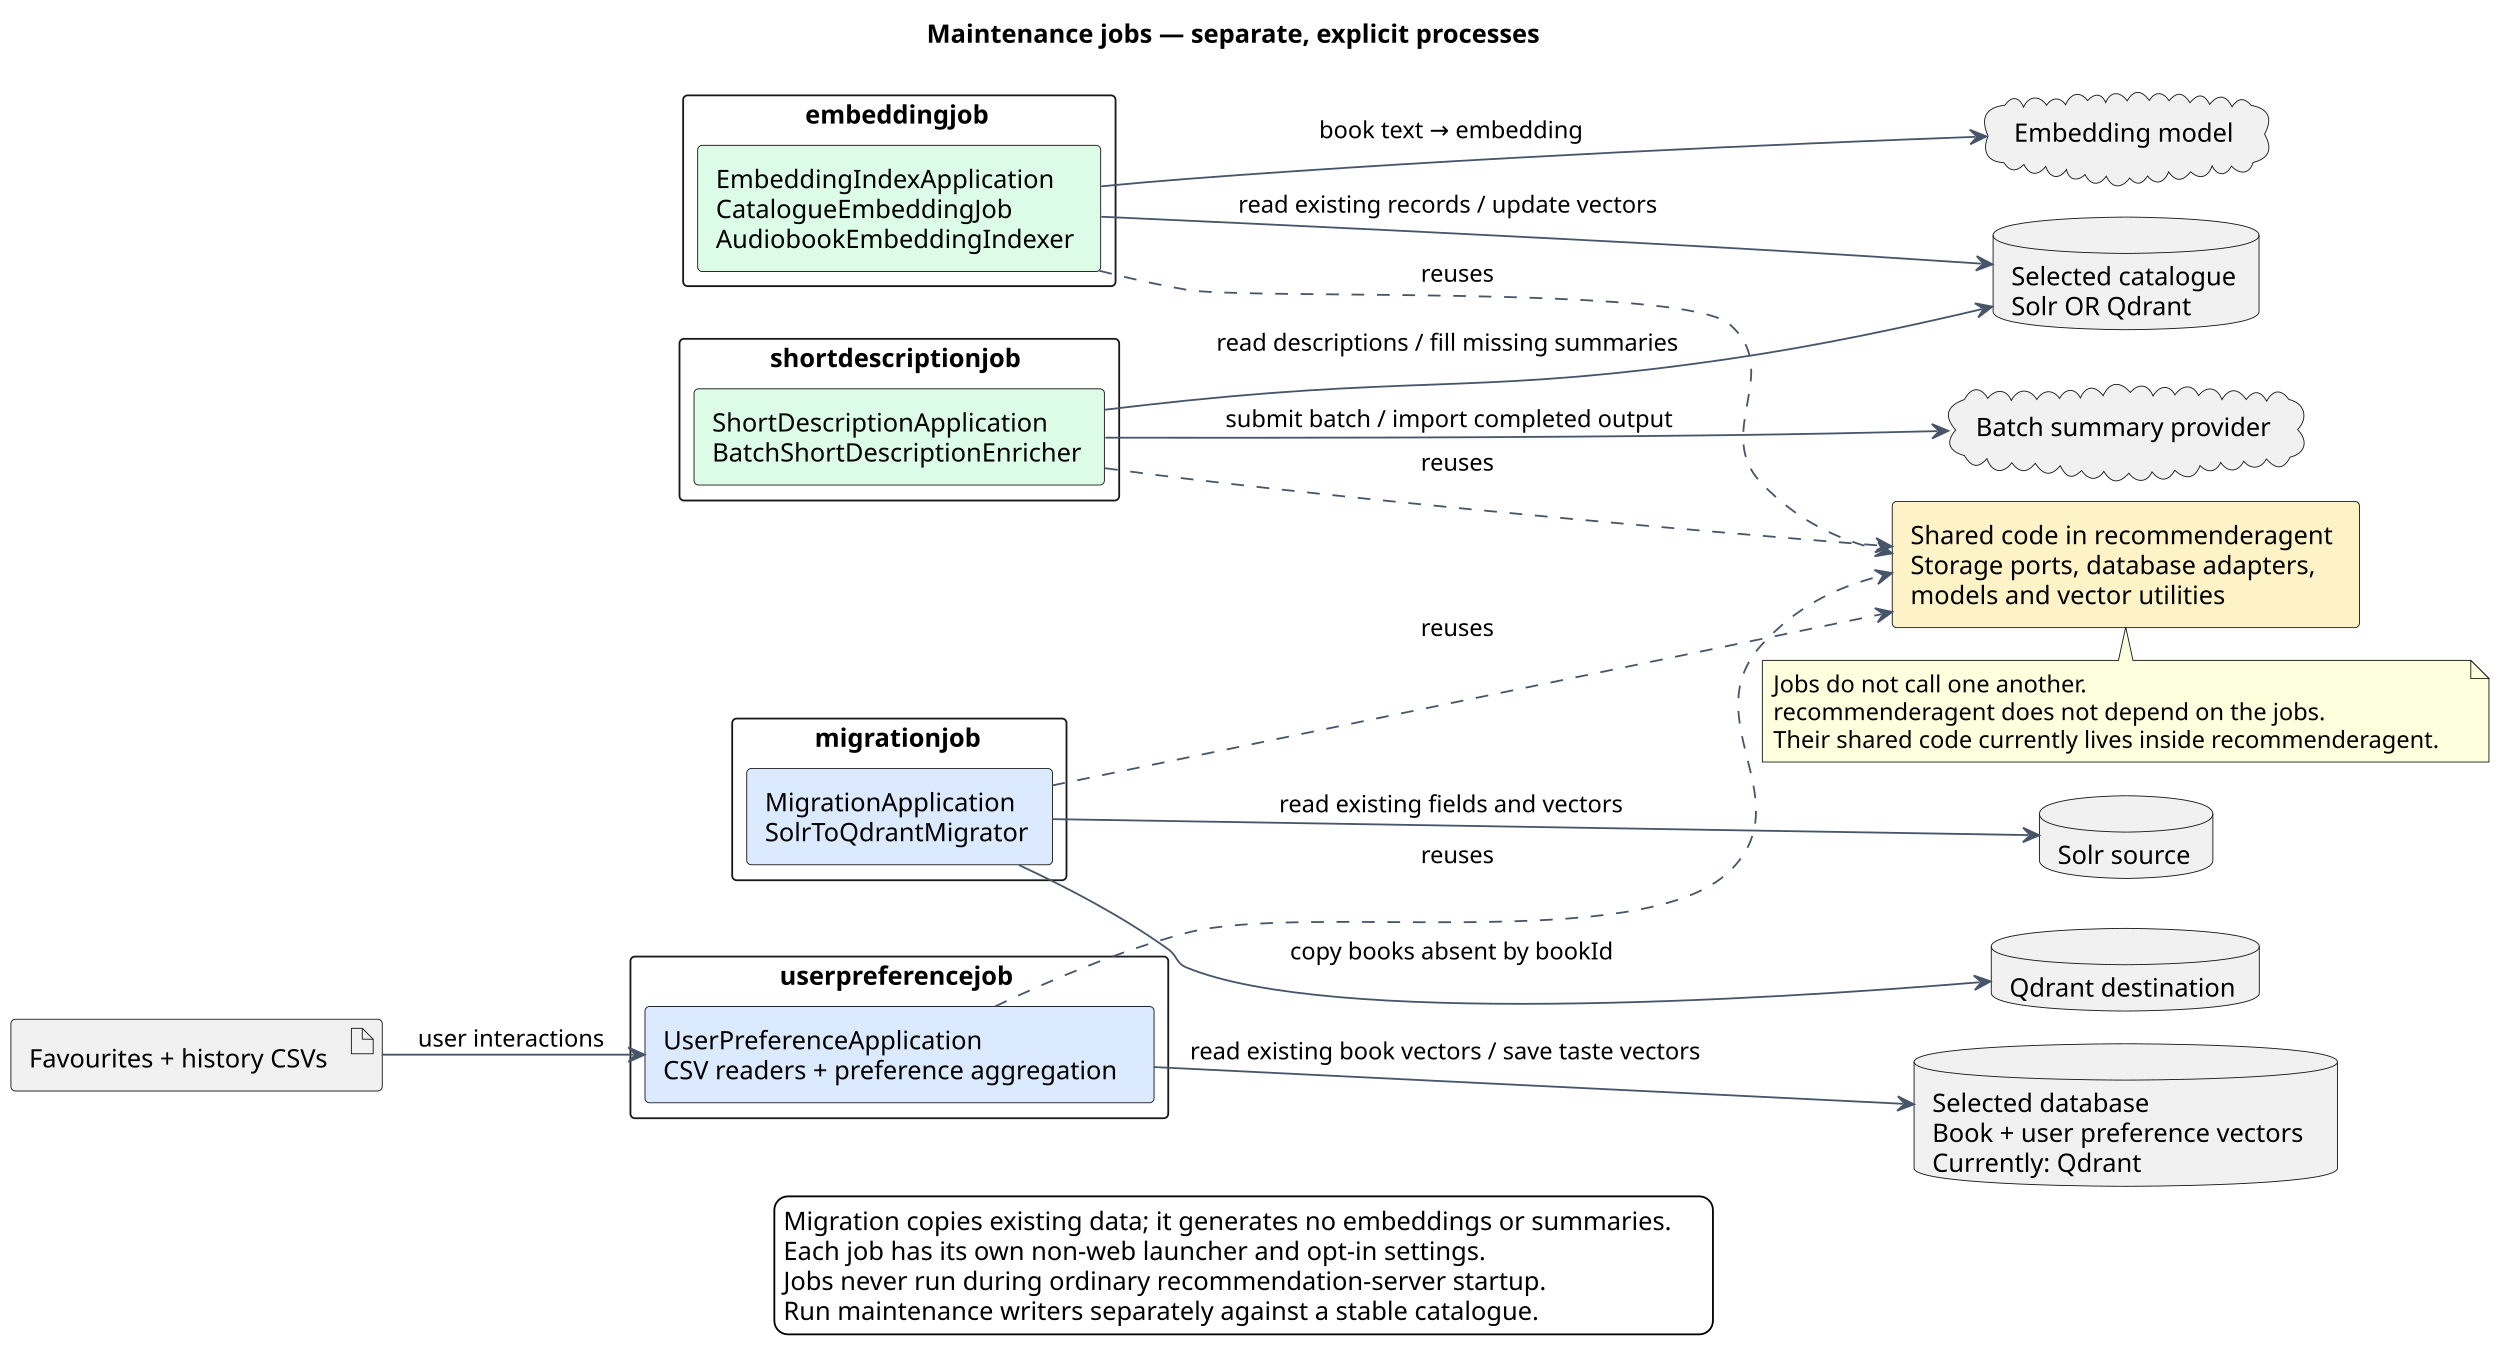
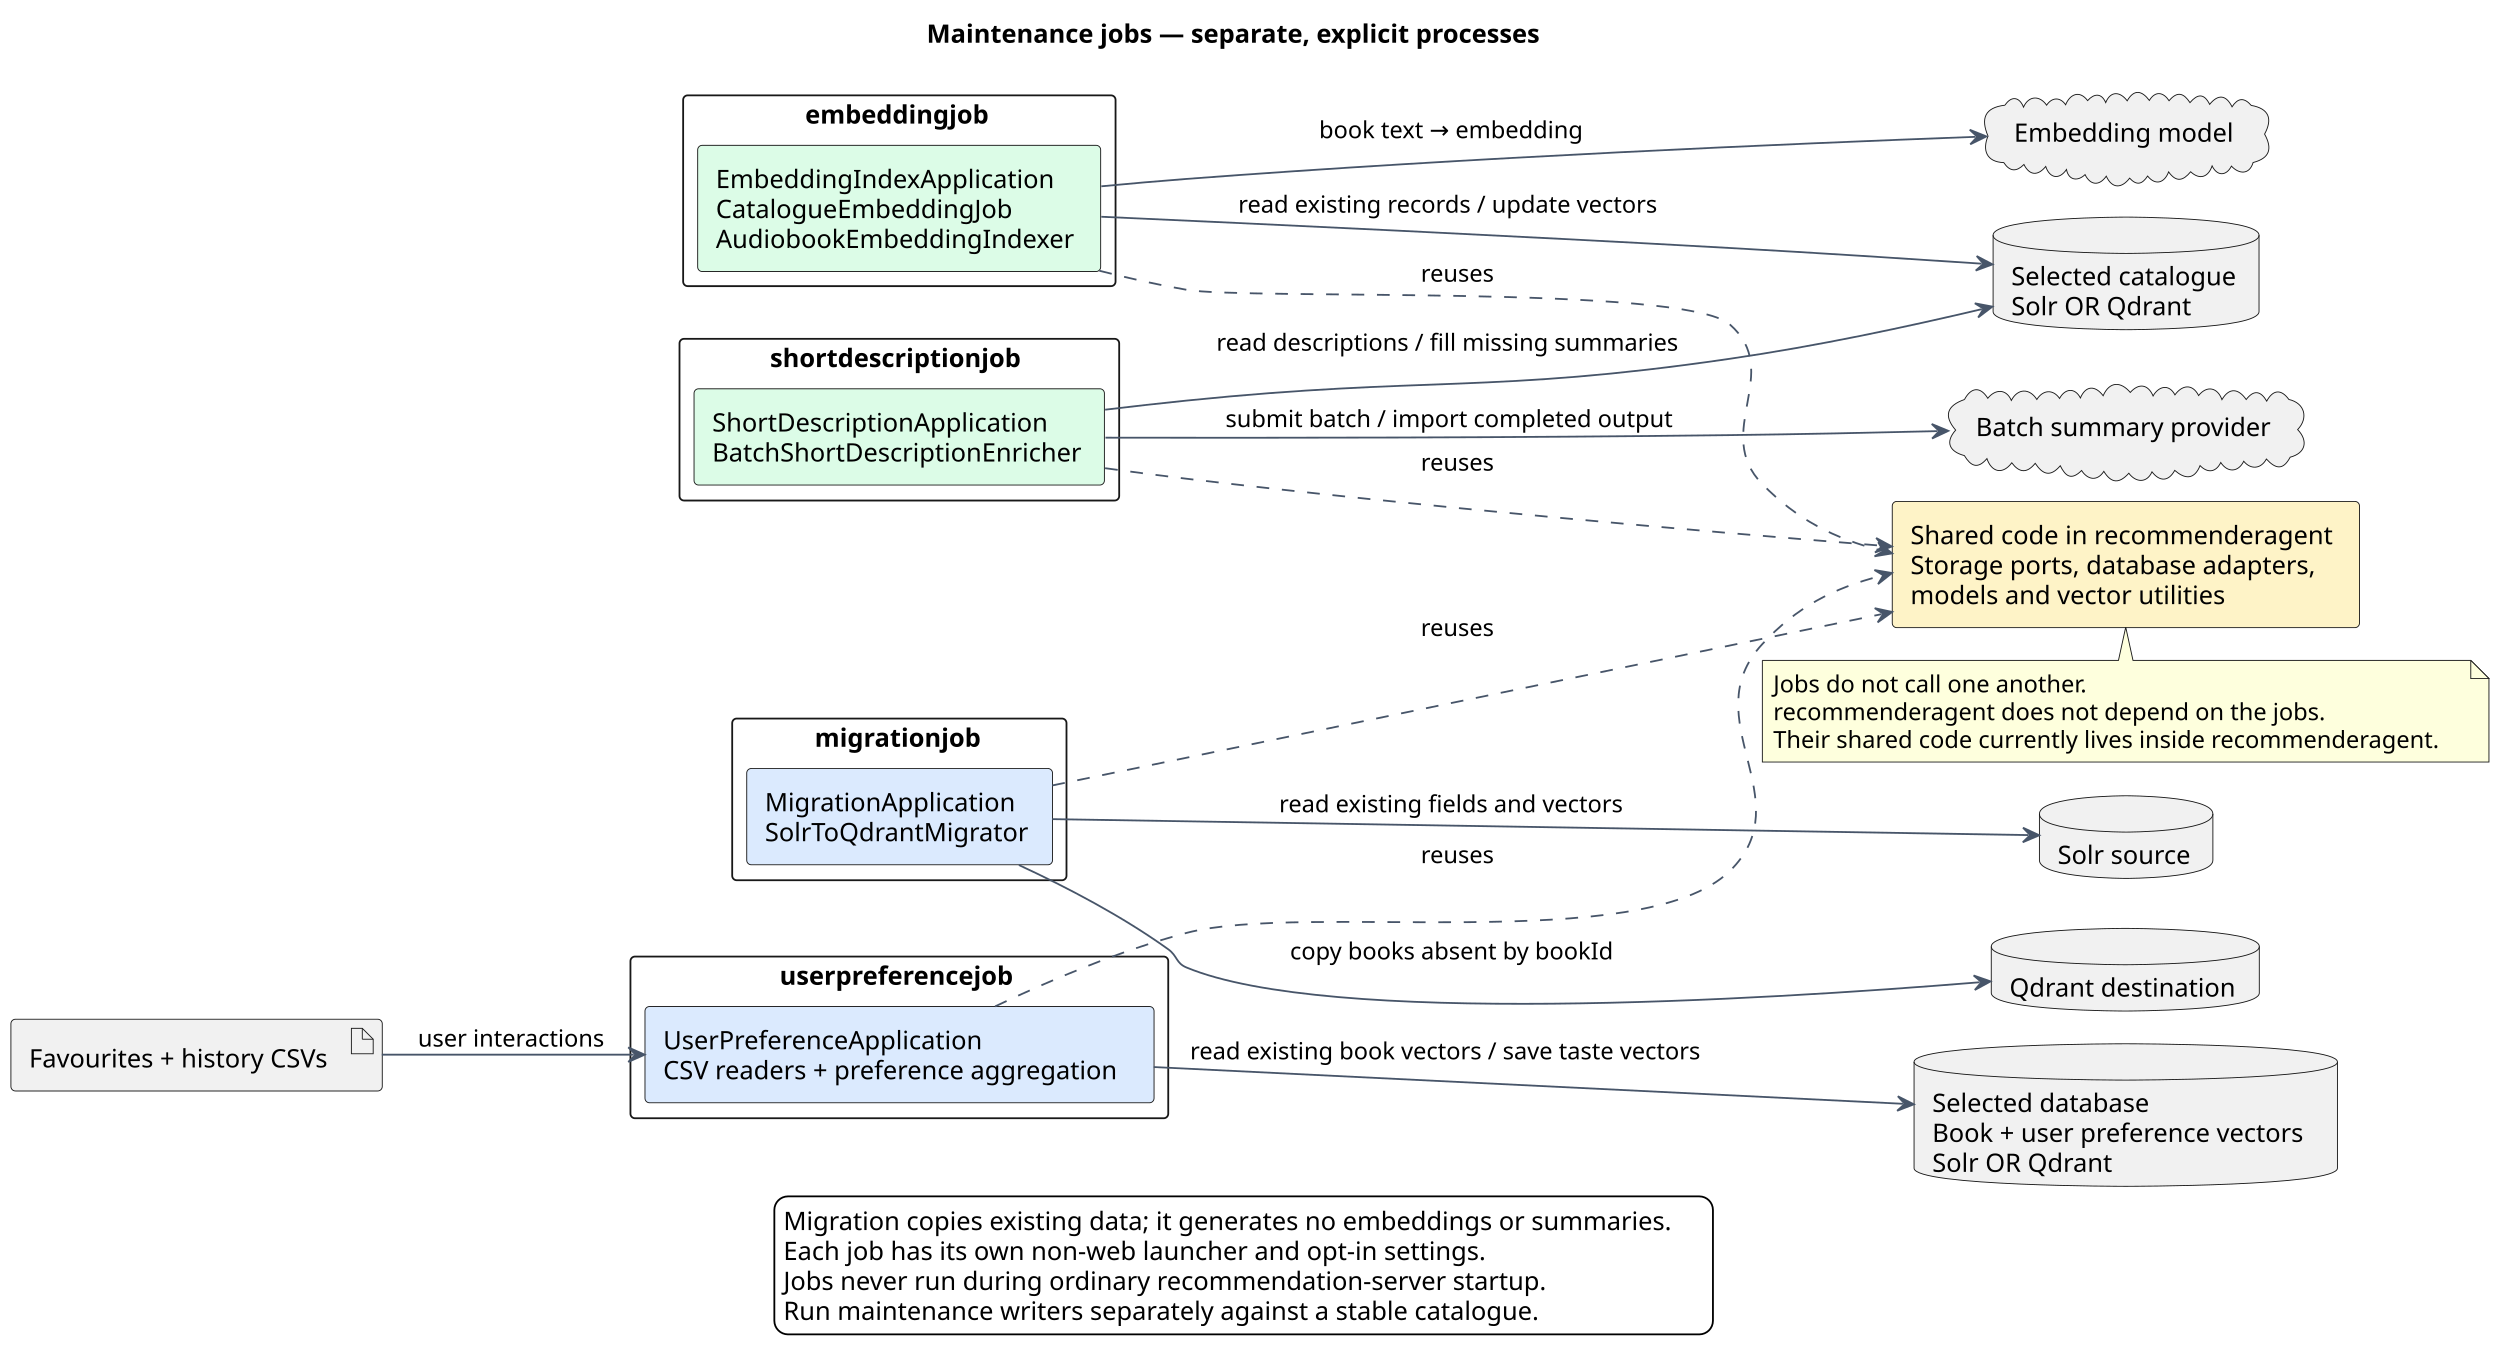
<svg xmlns="http://www.w3.org/2000/svg" contentStyleType="text/css" data-diagram-type="DESCRIPTION" height="754px" preserveAspectRatio="none" style="width:1376px;height:754px;background:#FFFFFF;" version="1.1" viewBox="0 0 1376 754" width="1376px" zoomAndPan="magnify">
  <defs />
  <g>
    <text fill="#000000" font-family="sans-serif" font-size="14" font-weight="bold" lengthAdjust="spacing" textLength="348.981" x="510.009" y="23.535">Maintenance jobs — separate, explicit processes</text>
    <g class="cluster" data-entity="embeddingjob" data-source-line="11" data-uid="ent0002" id="cluster_embeddingjob">
      <rect fill="none" height="105" rx="2.5" ry="2.5" style="stroke:#181818;stroke-width:1;" width="238" x="376" y="52.488" />
      <text fill="#000000" font-family="sans-serif" font-size="14" font-weight="bold" lengthAdjust="spacing" textLength="103.674" x="443.163" y="68.023">embeddingjob</text>
    </g>
    <g class="cluster" data-entity="shortdescriptionjob" data-source-line="14" data-uid="ent0004" id="cluster_shortdescriptionjob">
      <rect fill="none" height="89" rx="2.5" ry="2.5" style="stroke:#181818;stroke-width:1;" width="242" x="374" y="186.488" />
      <text fill="#000000" font-family="sans-serif" font-size="14" font-weight="bold" lengthAdjust="spacing" textLength="142.372" x="423.814" y="202.023">shortdescriptionjob</text>
    </g>
    <g class="cluster" data-entity="migrationjob" data-source-line="17" data-uid="ent0006" id="cluster_migrationjob">
      <rect fill="none" height="89" rx="2.5" ry="2.5" style="stroke:#181818;stroke-width:1;" width="184" x="403" y="395.488" />
      <text fill="#000000" font-family="sans-serif" font-size="14" font-weight="bold" lengthAdjust="spacing" textLength="93.201" x="448.399" y="411.023">migrationjob</text>
    </g>
    <g class="cluster" data-entity="userpreferencejob" data-source-line="20" data-uid="ent0008" id="cluster_userpreferencejob">
      <rect fill="none" height="89" rx="2.5" ry="2.5" style="stroke:#181818;stroke-width:1;" width="296" x="347" y="526.488" />
      <text fill="#000000" font-family="sans-serif" font-size="14" font-weight="bold" lengthAdjust="spacing" textLength="131.824" x="429.088" y="542.023">userpreferencejob</text>
    </g>
    <g class="entity" data-entity="Shared" data-source-line="23" data-uid="ent0010" id="entity_Shared">
      <rect fill="#FEF3C7" height="69.465" rx="2.5" ry="2.5" style="stroke:#181818;stroke-width:0.5;" width="257.159" x="1041.5" y="275.988" />
      <text fill="#000000" font-family="sans-serif" font-size="14" lengthAdjust="spacing" textLength="237.159" x="1051.5" y="299.523">Shared code in recommenderagent</text>
      <text fill="#000000" font-family="sans-serif" font-size="14" lengthAdjust="spacing" textLength="229.004" x="1051.5" y="316.012">Storage ports, database adapters,</text>
      <text fill="#000000" font-family="sans-serif" font-size="14" lengthAdjust="spacing" textLength="180.052" x="1051.5" y="332.5">models and vector utilities</text>
    </g>
    <g class="entity" data-entity="Catalogue" data-source-line="24" data-uid="ent0011" id="entity_Catalogue">
      <path d="M1097,129.488 C1097,119.488 1170.185,119.488 1170.185,119.488 C1170.185,119.488 1243.369,119.488 1243.369,129.488 L1243.369,171.465 C1243.369,181.465 1170.185,181.465 1170.185,181.465 C1170.185,181.465 1097,181.465 1097,171.465 L1097,129.488" fill="#F1F1F1" style="stroke:#181818;stroke-width:0.5;" />
      <path d="M1097,129.488 C1097,139.488 1170.185,139.488 1170.185,139.488 C1170.185,139.488 1243.369,139.488 1243.369,129.488" fill="none" style="stroke:#181818;stroke-width:0.5;" />
      <text fill="#000000" font-family="sans-serif" font-size="14" lengthAdjust="spacing" textLength="126.369" x="1107" y="157.023">Selected catalogue</text>
      <text fill="#000000" font-family="sans-serif" font-size="14" lengthAdjust="spacing" textLength="101.575" x="1107" y="173.512">Solr OR Qdrant</text>
    </g>
    <g class="entity" data-entity="SolrSource" data-source-line="25" data-uid="ent0012" id="entity_SolrSource">
      <path d="M1122.5,447.988 C1122.5,437.988 1170.234,437.988 1170.234,437.988 C1170.234,437.988 1217.969,437.988 1217.969,447.988 L1217.969,473.477 C1217.969,483.477 1170.234,483.477 1170.234,483.477 C1170.234,483.477 1122.5,483.477 1122.5,473.477 L1122.5,447.988" fill="#F1F1F1" style="stroke:#181818;stroke-width:0.5;" />
      <path d="M1122.5,447.988 C1122.5,457.988 1170.234,457.988 1170.234,457.988 C1170.234,457.988 1217.969,457.988 1217.969,447.988" fill="none" style="stroke:#181818;stroke-width:0.5;" />
      <text fill="#000000" font-family="sans-serif" font-size="14" lengthAdjust="spacing" textLength="75.469" x="1132.5" y="475.523">Solr source</text>
    </g>
    <g class="entity" data-entity="QdrantTarget" data-source-line="26" data-uid="ent0013" id="entity_QdrantTarget">
      <path d="M1096,520.988 C1096,510.988 1169.762,510.988 1169.762,510.988 C1169.762,510.988 1243.524,510.988 1243.524,520.988 L1243.524,546.477 C1243.524,556.477 1169.762,556.477 1169.762,556.477 C1169.762,556.477 1096,556.477 1096,546.477 L1096,520.988" fill="#F1F1F1" style="stroke:#181818;stroke-width:0.5;" />
      <path d="M1096,520.988 C1096,530.988 1169.762,530.988 1169.762,530.988 C1169.762,530.988 1243.524,530.988 1243.524,520.988" fill="none" style="stroke:#181818;stroke-width:0.5;" />
      <text fill="#000000" font-family="sans-serif" font-size="14" lengthAdjust="spacing" textLength="127.524" x="1106" y="548.523">Qdrant destination</text>
    </g>
    <g class="entity" data-entity="UserStore" data-source-line="27" data-uid="ent0014" id="entity_UserStore">
      <path d="M1053.5,584.488 C1053.5,574.488 1170.014,574.488 1170.014,574.488 C1170.014,574.488 1286.528,574.488 1286.528,584.488 L1286.528,642.953 C1286.528,652.953 1170.014,652.953 1170.014,652.953 C1170.014,652.953 1053.5,652.953 1053.5,642.953 L1053.5,584.488" fill="#F1F1F1" style="stroke:#181818;stroke-width:0.5;" />
      <path d="M1053.5,584.488 C1053.5,594.488 1170.014,594.488 1170.014,594.488 C1170.014,594.488 1286.528,594.488 1286.528,584.488" fill="none" style="stroke:#181818;stroke-width:0.5;" />
      <text fill="#000000" font-family="sans-serif" font-size="14" lengthAdjust="spacing" textLength="121.625" x="1063.5" y="612.023">Selected database</text>
      <text fill="#000000" font-family="sans-serif" font-size="14" lengthAdjust="spacing" textLength="213.028" x="1063.5" y="628.512">Book + user preference vectors</text>
-       <text fill="#000000" font-family="sans-serif" font-size="14" lengthAdjust="spacing" textLength="118.85" x="1063.5" y="645">Currently: Qdrant</text>
+       <text fill="#000000" font-family="sans-serif" font-size="14" lengthAdjust="spacing" textLength="101.575" x="1063.5" y="645">Solr OR Qdrant</text>
    </g>
    <g class="entity" data-entity="CSV" data-source-line="28" data-uid="ent0015" id="entity_CSV">
      <rect fill="#F1F1F1" height="39.488" rx="2.5" ry="2.5" style="stroke:#181818;stroke-width:0.5;" width="204.405" x="6" y="560.988" />
      <polygon fill="#F1F1F1" points="193.405,565.988,193.405,579.988,205.405,579.988,205.405,571.988,199.405,565.988,193.405,565.988" style="stroke:#181818;stroke-width:0.5;" />
      <line style="stroke:#181818;stroke-width:0.5;" x1="199.405" x2="199.405" y1="565.988" y2="571.988" />
      <line style="stroke:#181818;stroke-width:0.5;" x1="205.405" x2="199.405" y1="571.988" y2="571.988" />
      <text fill="#000000" font-family="sans-serif" font-size="14" lengthAdjust="spacing" textLength="174.405" x="16" y="587.523">Favourites + history CSVs</text>
    </g>
    <g class="entity" data-entity="EmbeddingModel" data-source-line="29" data-uid="ent0016" id="entity_EmbeddingModel">
      <path d="M1103.548,57.894 C1107.003,52.66 1111.415,53.195 1113.739,58.943 C1116.588,52.569 1122.627,52.368 1126.46,57.89 C1129.372,53.528 1133.813,53.237 1136.924,57.653 C1139.23,51.956 1144.511,49.371 1149.025,55.366 C1152.464,51.534 1156.568,50.917 1158.984,56.454 C1161.759,49.713 1167.053,50.458 1170.797,55.48 C1174.662,48.851 1178.927,49.867 1182.999,55.27 C1186.298,49.879 1190.71,50.636 1193.86,55.429 C1198.365,50.097 1201.836,51.109 1205.364,56.479 C1209.483,51.668 1213.045,51.18 1216.194,57.429 C1220.856,51.721 1225.214,52.133 1228.514,58.786 C1231.755,53.816 1235.142,53.527 1239.079,58.009 C1248.856,59.766 1250.988,65.38 1246.425,73.805 C1250.793,81.718 1249.403,87.046 1240.118,89.457 C1237.972,96.477 1232.212,95.772 1228.183,91.437 C1225.294,97.031 1220.314,97.031 1217.542,91.326 C1215.436,97.463 1210.795,99.244 1205.735,94.545 C1201.597,99.59 1197.806,100.505 1193.606,94.615 C1191.381,100.508 1186.53,102.428 1182.042,96.908 C1179.082,101.4 1176.133,102.369 1172.14,98.07 C1167.794,103.781 1162.543,104.042 1159.286,96.975 C1155.47,102.468 1150.579,102.105 1147.611,96.114 C1143.709,99.908 1138.573,99.427 1137.395,93.308 C1133.403,99.119 1128.145,98.192 1125.963,91.635 C1121.765,96.808 1117.137,96.837 1113.978,90.548 C1109.775,94.724 1106.213,94.488 1102.872,89.503 C1093.414,89.165 1090.966,82.765 1094.198,74.893 C1090.105,65.18 1092.364,59.203 1103.548,57.894" fill="#F1F1F1" style="stroke:#181818;stroke-width:0.5;" />
      <text fill="#000000" font-family="sans-serif" font-size="14" lengthAdjust="spacing" textLength="123.115" x="1108.5" y="78.023">Embedding model</text>
    </g>
    <g class="entity" data-entity="SummaryModel" data-source-line="30" data-uid="ent0017" id="entity_SummaryModel">
      <path d="M1081.244,219.9 C1084.794,213.249 1089.818,212.406 1094.088,219.213 C1098.037,214.227 1104.139,213.729 1107.032,220.386 C1110.584,213.662 1117.054,213.572 1121.086,219.868 C1124.335,214.66 1129.854,213.95 1133.592,219.289 C1136.469,213.902 1141.915,213.036 1145.058,219.022 C1148.075,211.957 1153.323,212.136 1157.57,217.814 C1161.085,209.833 1167.258,209.822 1172.502,215.989 C1177.152,210.779 1182.237,211.369 1185.063,217.935 C1187.929,212.78 1193.636,210.907 1197.089,217.324 C1200.952,211.983 1206.603,210.88 1210.118,217.697 C1214.706,211.961 1220.553,213.259 1222.957,219.954 C1227.08,212.994 1232.123,213.906 1236.306,219.892 C1240.531,214.433 1244.245,215.089 1247.607,220.768 C1251.014,214.496 1255.49,213.931 1259.799,219.869 C1268.618,221.848 1270.669,230.137 1264.624,236.444 C1270.548,242.596 1269.105,249.414 1260.512,251.639 C1256.54,259.143 1252.392,258.015 1247.421,252.655 C1244.495,258.099 1238.889,258.695 1234.954,253.882 C1231.902,260.062 1226.01,260.213 1222.311,254.575 C1219.624,260.056 1215.064,260.515 1210.922,256.28 C1207.734,264.189 1202.567,263.777 1196.972,258.908 C1193.512,265.195 1188.669,265.151 1184.46,259.708 C1181.499,266.265 1175.36,265.445 1171.715,260.465 C1166.544,266.167 1162.187,266.311 1157.947,259.445 C1154.233,265.166 1148.991,264.036 1145.7,258.966 C1140.167,264.503 1136.939,262.346 1133.968,256.358 C1128.492,262.73 1124.432,261.298 1120.179,255.025 C1115.684,260.55 1111.52,260.373 1107.275,254.737 C1102.298,261.407 1096.171,259.991 1093.607,252.421 C1088.469,258.472 1084.736,256.579 1081.187,250.759 C1073.278,248.651 1070.27,243.636 1076.395,236.733 C1069.484,228.705 1071.782,223.212 1081.244,219.9" fill="#F1F1F1" style="stroke:#181818;stroke-width:0.5;" />
      <text fill="#000000" font-family="sans-serif" font-size="14" lengthAdjust="spacing" textLength="165.252" x="1087.5" y="240.023">Batch summary provider</text>
    </g>
    <g class="entity" data-entity="GMN30" data-source-line="47" data-uid="ent0031" id="entity_GMN30">
      <path d="M970,363.488 L970,419.42 A0,0 0 0 0 970,419.42 L1369.917,419.42 A0,0 0 0 0 1369.917,419.42 L1369.917,373.488 L1359.917,363.488 L1174,363.488 L1170,345.164 L1166,363.488 L970,363.488 A0,0 0 0 0 970,363.488" fill="#FEFFDD" style="stroke:#181818;stroke-width:0.5;" />
      <path d="M1359.917,363.488 L1359.917,373.488 L1369.917,373.488 L1359.917,363.488" fill="#FEFFDD" style="stroke:#181818;stroke-width:0.5;" />
      <text fill="#000000" font-family="sans-serif" font-size="13" lengthAdjust="spacing" textLength="181.975" x="976" y="381.057">Jobs do not call one another.</text>
      <text fill="#000000" font-family="sans-serif" font-size="13" lengthAdjust="spacing" textLength="312.812" x="976" y="396.367">recommenderagent does not depend on the jobs.</text>
      <text fill="#000000" font-family="sans-serif" font-size="13" lengthAdjust="spacing" textLength="378.917" x="976" y="411.678">Their shared code currently lives inside recommenderagent.</text>
    </g>
    <g class="entity" data-entity="Embedding" data-source-line="12" data-uid="ent0003" id="entity_Embedding">
      <rect fill="#DCFCE7" height="69.465" rx="2.5" ry="2.5" style="stroke:#181818;stroke-width:0.5;" width="221.804" x="384" y="79.988" />
      <text fill="#000000" font-family="sans-serif" font-size="14" lengthAdjust="spacing" textLength="191.126" x="394" y="103.523">EmbeddingIndexApplication</text>
      <text fill="#000000" font-family="sans-serif" font-size="14" lengthAdjust="spacing" textLength="166.373" x="394" y="120.012">CatalogueEmbeddingJob</text>
      <text fill="#000000" font-family="sans-serif" font-size="14" lengthAdjust="spacing" textLength="201.804" x="394" y="136.5">AudiobookEmbeddingIndexer</text>
    </g>
    <g class="entity" data-entity="Summary" data-source-line="15" data-uid="ent0005" id="entity_Summary">
      <rect fill="#DCFCE7" height="52.977" rx="2.5" ry="2.5" style="stroke:#181818;stroke-width:0.5;" width="225.864" x="382" y="213.988" />
      <text fill="#000000" font-family="sans-serif" font-size="14" lengthAdjust="spacing" textLength="190.394" x="392" y="237.523">ShortDescriptionApplication</text>
      <text fill="#000000" font-family="sans-serif" font-size="14" lengthAdjust="spacing" textLength="205.864" x="392" y="254.012">BatchShortDescriptionEnricher</text>
    </g>
    <g class="entity" data-entity="Migration" data-source-line="18" data-uid="ent0007" id="entity_Migration">
      <rect fill="#DBEAFE" height="52.977" rx="2.5" ry="2.5" style="stroke:#181818;stroke-width:0.5;" width="168.299" x="411" y="422.988" />
      <text fill="#000000" font-family="sans-serif" font-size="14" lengthAdjust="spacing" textLength="141.716" x="421" y="446.523">MigrationApplication</text>
      <text fill="#000000" font-family="sans-serif" font-size="14" lengthAdjust="spacing" textLength="148.299" x="421" y="463.012">SolrToQdrantMigrator</text>
    </g>
    <g class="entity" data-entity="Preferences" data-source-line="21" data-uid="ent0009" id="entity_Preferences">
      <rect fill="#DBEAFE" height="52.977" rx="2.5" ry="2.5" style="stroke:#181818;stroke-width:0.5;" width="280.19" x="355" y="553.988" />
      <text fill="#000000" font-family="sans-serif" font-size="14" lengthAdjust="spacing" textLength="178.616" x="365" y="577.523">UserPreferenceApplication</text>
      <text fill="#000000" font-family="sans-serif" font-size="14" lengthAdjust="spacing" textLength="260.19" x="365" y="594.012">CSV readers + preference aggregation</text>
    </g>
    <g class="link" data-entity-1="Embedding" data-entity-2="Shared" data-uid="lnk18" id="link_Embedding_Shared">
      <polygon fill="#475569" points="1041.47,304.582,1033.76,298.453,1036.63,303.328,1031.754,306.197,1041.47,304.582" style="stroke:#475569;stroke-width:1;" />
      <path d="M605.1,149.014 C621.04,153.106 637.354,156.782 653,159.488 C685.802,165.163 926.891,156.632 952,178.488 C982.111,204.699 941.996,238.037 970,266.488 C989.174,285.968 1009.088,296.194 1035.661,303.077" fill="none" style="stroke:#475569;stroke-width:1;stroke-dasharray:7.0,7.0;" />
      <text fill="#000000" font-family="sans-serif" font-size="13" lengthAdjust="spacing" textLength="41.127" x="782" y="155.057">reuses</text>
    </g>
    <g class="link" data-entity-1="Summary" data-entity-2="Shared" data-uid="lnk19" id="link_Summary_Shared">
      <polygon fill="#475569" points="1041.3,300.809,1032.649,296.101,1036.316,300.409,1032.009,304.076,1041.3,300.809" style="stroke:#475569;stroke-width:1;" />
      <path d="M608.248,257.692 C623.277,259.773 638.501,261.767 653,263.488 C785.092,279.168 930.772,291.935 1035.319,300.329" fill="none" style="stroke:#475569;stroke-width:1;stroke-dasharray:7.0,7.0;" />
      <text fill="#000000" font-family="sans-serif" font-size="13" lengthAdjust="spacing" textLength="41.127" x="782" y="259.057">reuses</text>
    </g>
    <g class="link" data-entity-1="Migration" data-entity-2="Shared" data-uid="lnk20" id="link_Migration_Shared">
      <polygon fill="#475569" points="1041.472,336.828,1031.849,334.731,1036.575,337.839,1033.467,342.565,1041.472,336.828" style="stroke:#475569;stroke-width:1;" />
      <path d="M579.198,432.305 C694.99,408.389 899.885,366.071 1035.596,338.041" fill="none" style="stroke:#475569;stroke-width:1;stroke-dasharray:7.0,7.0;" />
      <text fill="#000000" font-family="sans-serif" font-size="13" lengthAdjust="spacing" textLength="41.127" x="782" y="350.057">reuses</text>
    </g>
    <g class="link" data-entity-1="Preferences" data-entity-2="Shared" data-uid="lnk21" id="link_Preferences_Shared">
      <polygon fill="#475569" points="1041.394,315.383,1031.682,313.749,1036.551,316.627,1033.673,321.497,1041.394,315.383" style="stroke:#475569;stroke-width:1;" />
      <path d="M547.701,553.919 C577.688,539.666 616.612,523.102 653,513.488 C717.654,496.407 904.015,526.065 952,479.488 C992.276,440.395 931.818,395.629 970,354.488 C988.774,334.259 1008.77,323.765 1035.583,316.876" fill="none" style="stroke:#475569;stroke-width:1;stroke-dasharray:7.0,7.0;" />
      <text fill="#000000" font-family="sans-serif" font-size="13" lengthAdjust="spacing" textLength="41.127" x="782" y="475.057">reuses</text>
    </g>
    <g class="link" data-entity-1="Embedding" data-entity-2="Catalogue" data-uid="lnk22" id="link_Embedding_Catalogue">
      <polygon fill="#475569" points="1096.684,145.528,1087.971,140.937,1091.696,145.195,1087.438,148.919,1096.684,145.528" style="stroke:#475569;stroke-width:1;" />
      <path d="M606.135,119.301 C698.508,123.457 833.894,129.83 952,136.488 C1000.246,139.208 1048.509,142.308 1090.698,145.128" fill="none" style="stroke:#475569;stroke-width:1;" />
      <text fill="#000000" font-family="sans-serif" font-size="13" lengthAdjust="spacing" textLength="242.176" x="681.5" y="117.057">read existing records / update vectors</text>
    </g>
    <g class="link" data-entity-1="Embedding" data-entity-2="EmbeddingModel" data-uid="lnk23" id="link_Embedding_EmbeddingModel">
      <polygon fill="#475569" points="1093.292,75.089,1084.15,71.425,1088.295,75.274,1084.447,79.42,1093.292,75.089" style="stroke:#475569;stroke-width:1;" />
      <path d="M606.16,102.541 C621.871,101.048 637.838,99.642 653,98.488 C809.294,86.594 986.653,79.046 1087.296,75.311" fill="none" style="stroke:#475569;stroke-width:1;" />
      <text fill="#000000" font-family="sans-serif" font-size="13" lengthAdjust="spacing" textLength="153.131" x="726" y="76.057">book text → embedding</text>
    </g>
    <g class="link" data-entity-1="Summary" data-entity-2="Catalogue" data-uid="lnk24" id="link_Summary_Catalogue">
      <polygon fill="#475569" points="1096.623,168.757,1086.944,166.939,1091.758,169.909,1088.788,174.724,1096.623,168.757" style="stroke:#475569;stroke-width:1;" />
      <path d="M608.269,225.495 C623.294,223.691 638.512,221.967 653,220.488 C785.592,206.952 820.118,216.751 952,197.488 C1000.632,190.385 1048.81,180.082 1090.785,170.14" fill="none" style="stroke:#475569;stroke-width:1;" />
      <text fill="#000000" font-family="sans-serif" font-size="13" lengthAdjust="spacing" textLength="266.805" x="669.5" y="193.057">read descriptions / fill missing summaries</text>
    </g>
    <g class="link" data-entity-1="Summary" data-entity-2="SummaryModel" data-uid="lnk25" id="link_Summary_SummaryModel">
      <polygon fill="#475569" points="1072.327,237.147,1063.232,233.369,1067.329,237.269,1063.428,241.366,1072.327,237.147" style="stroke:#475569;stroke-width:1;" />
      <path d="M608.443,240.894 C700.74,241.07 834.842,240.966 952,239.488 C991.376,238.992 1028.766,238.214 1066.329,237.294" fill="none" style="stroke:#475569;stroke-width:1;" />
      <text fill="#000000" font-family="sans-serif" font-size="13" lengthAdjust="spacing" textLength="256.49" x="674.5" y="235.057">submit batch / import completed output</text>
    </g>
    <g class="link" data-entity-1="Migration" data-entity-2="SolrSource" data-uid="lnk26" id="link_Migration_SolrSource">
      <polygon fill="#475569" points="1122.403,459.727,1113.47,455.58,1117.404,459.645,1113.339,463.579,1122.403,459.727" style="stroke:#475569;stroke-width:1;" />
      <path d="M579.198,450.848 C722.157,453.185 1003.895,457.79 1116.404,459.629" fill="none" style="stroke:#475569;stroke-width:1;" />
      <text fill="#000000" font-family="sans-serif" font-size="13" lengthAdjust="spacing" textLength="197.971" x="704" y="447.057">read existing fields and vectors</text>
    </g>
    <g class="link" data-entity-1="Migration" data-entity-2="QdrantTarget" data-uid="lnk27" id="link_Migration_QdrantTarget">
      <polygon fill="#475569" points="1095.581,540.151,1086.285,536.896,1090.597,540.558,1086.936,544.87,1095.581,540.151" style="stroke:#475569;stroke-width:1;" />
      <path d="M560.797,476.125 C587.386,488.437 617.779,504.362 643,522.488 C648.104,526.157 647.195,530.077 653,532.488 C730.767,564.789 966.616,550.675 1089.601,540.639" fill="none" style="stroke:#475569;stroke-width:1;" />
      <text fill="#000000" font-family="sans-serif" font-size="13" lengthAdjust="spacing" textLength="185.263" x="710" y="528.057">copy books absent by bookId</text>
    </g>
    <g class="link" data-entity-1="CSV" data-entity-2="Preferences" data-uid="lnk28" id="link_CSV_Preferences">
      <polygon fill="#475569" points="354.806,580.488,345.806,576.488,349.806,580.488,345.806,584.488,354.806,580.488" style="stroke:#475569;stroke-width:1;" />
      <path d="M210.154,580.488 C254.378,580.488 300.976,580.488 348.806,580.488" fill="none" style="stroke:#475569;stroke-width:1;" />
      <text fill="#000000" font-family="sans-serif" font-size="13" lengthAdjust="spacing" textLength="105.758" x="230" y="576.057">user interactions</text>
    </g>
    <g class="link" data-entity-1="Preferences" data-entity-2="UserStore" data-uid="lnk29" id="link_Preferences_UserStore">
      <polygon fill="#475569" points="1053.369,607.818,1044.576,603.383,1048.375,607.574,1044.184,611.373,1053.369,607.818" style="stroke:#475569;stroke-width:1;" />
      <path d="M635.038,587.306 C758.687,593.369 931.39,601.837 1047.377,607.525" fill="none" style="stroke:#475569;stroke-width:1;" />
      <text fill="#000000" font-family="sans-serif" font-size="13" lengthAdjust="spacing" textLength="295.077" x="655" y="583.057">read existing book vectors / save taste vectors</text>
    </g>
    <rect fill="none" height="75.953" rx="7.5" ry="7.5" style="stroke:#000000;stroke-width:1;" width="516.605" x="426.198" y="658.488" />
    <text fill="#000000" font-family="sans-serif" font-size="14" lengthAdjust="spacing" textLength="506.604" x="431.198" y="677.023">Migration copies existing data; it generates no embeddings or summaries.</text>
    <text fill="#000000" font-family="sans-serif" font-size="14" lengthAdjust="spacing" textLength="407.941" x="431.198" y="693.512">Each job has its own non-web launcher and opt-in settings.</text>
    <text fill="#000000" font-family="sans-serif" font-size="14" lengthAdjust="spacing" textLength="434.772" x="431.198" y="710">Jobs never run during ordinary recommendation-server startup.</text>
    <text fill="#000000" font-family="sans-serif" font-size="14" lengthAdjust="spacing" textLength="427.649" x="431.198" y="726.488">Run maintenance writers separately against a stable catalogue.</text>
  </g>
</svg>
